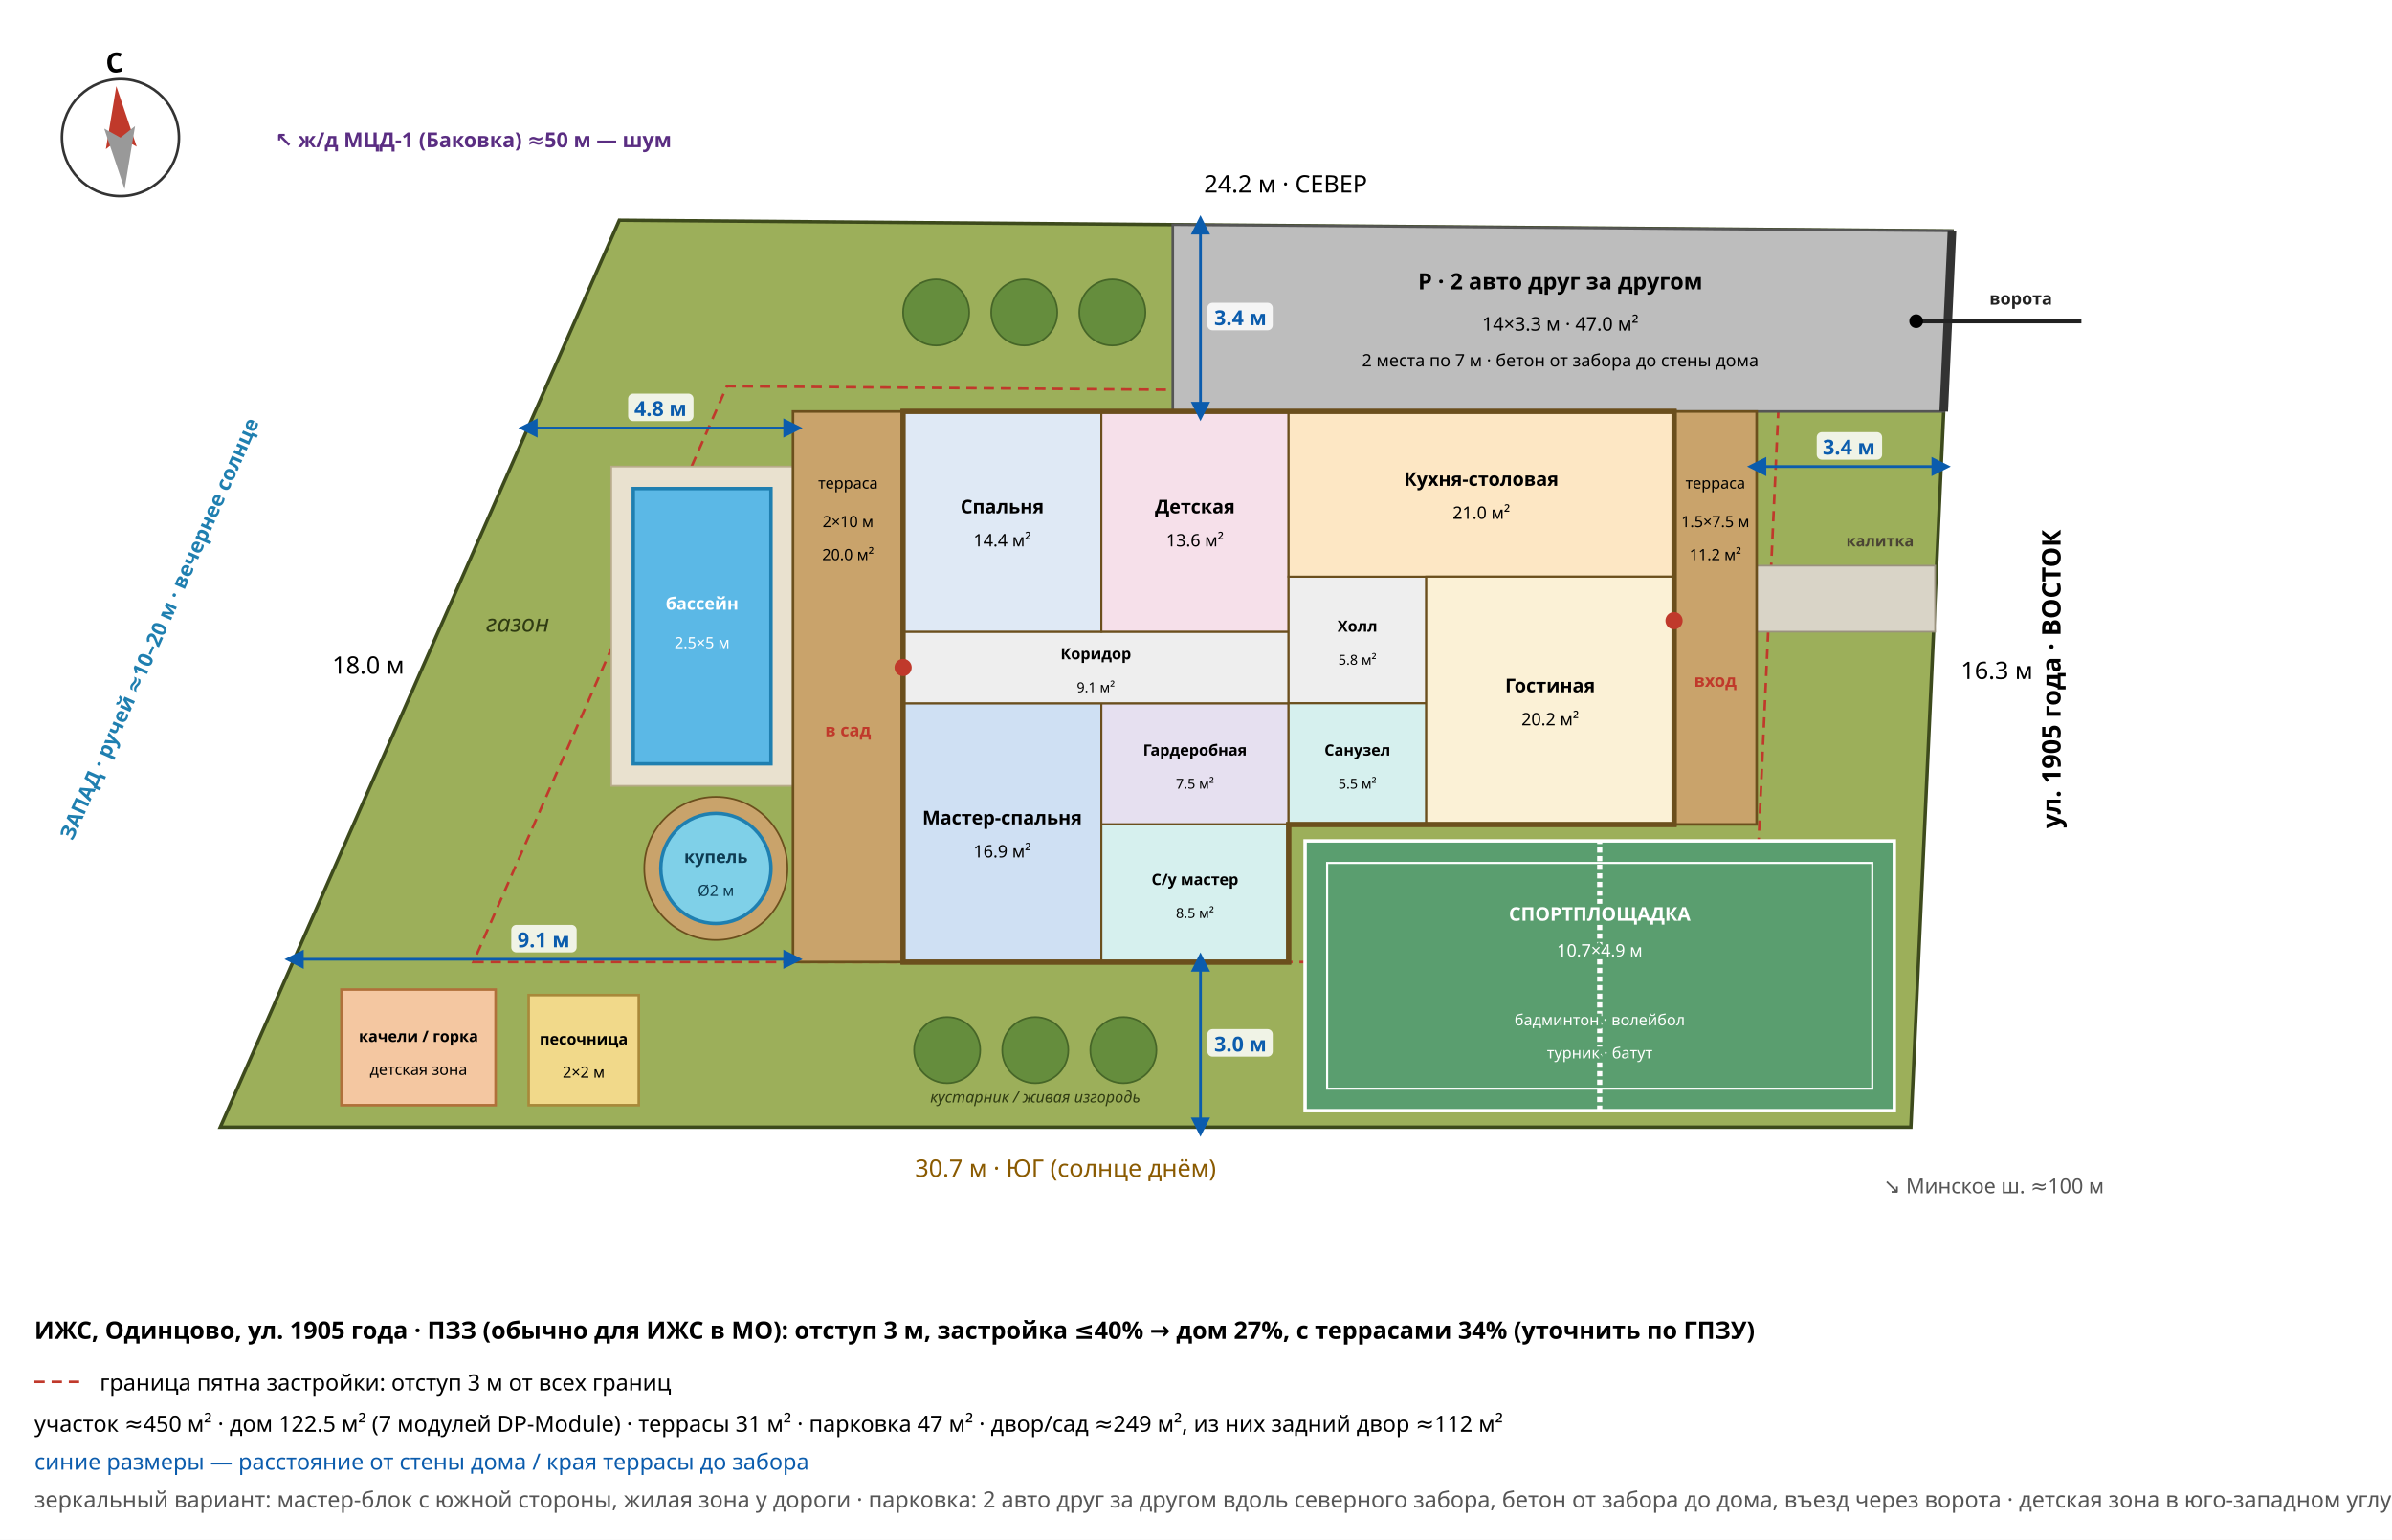
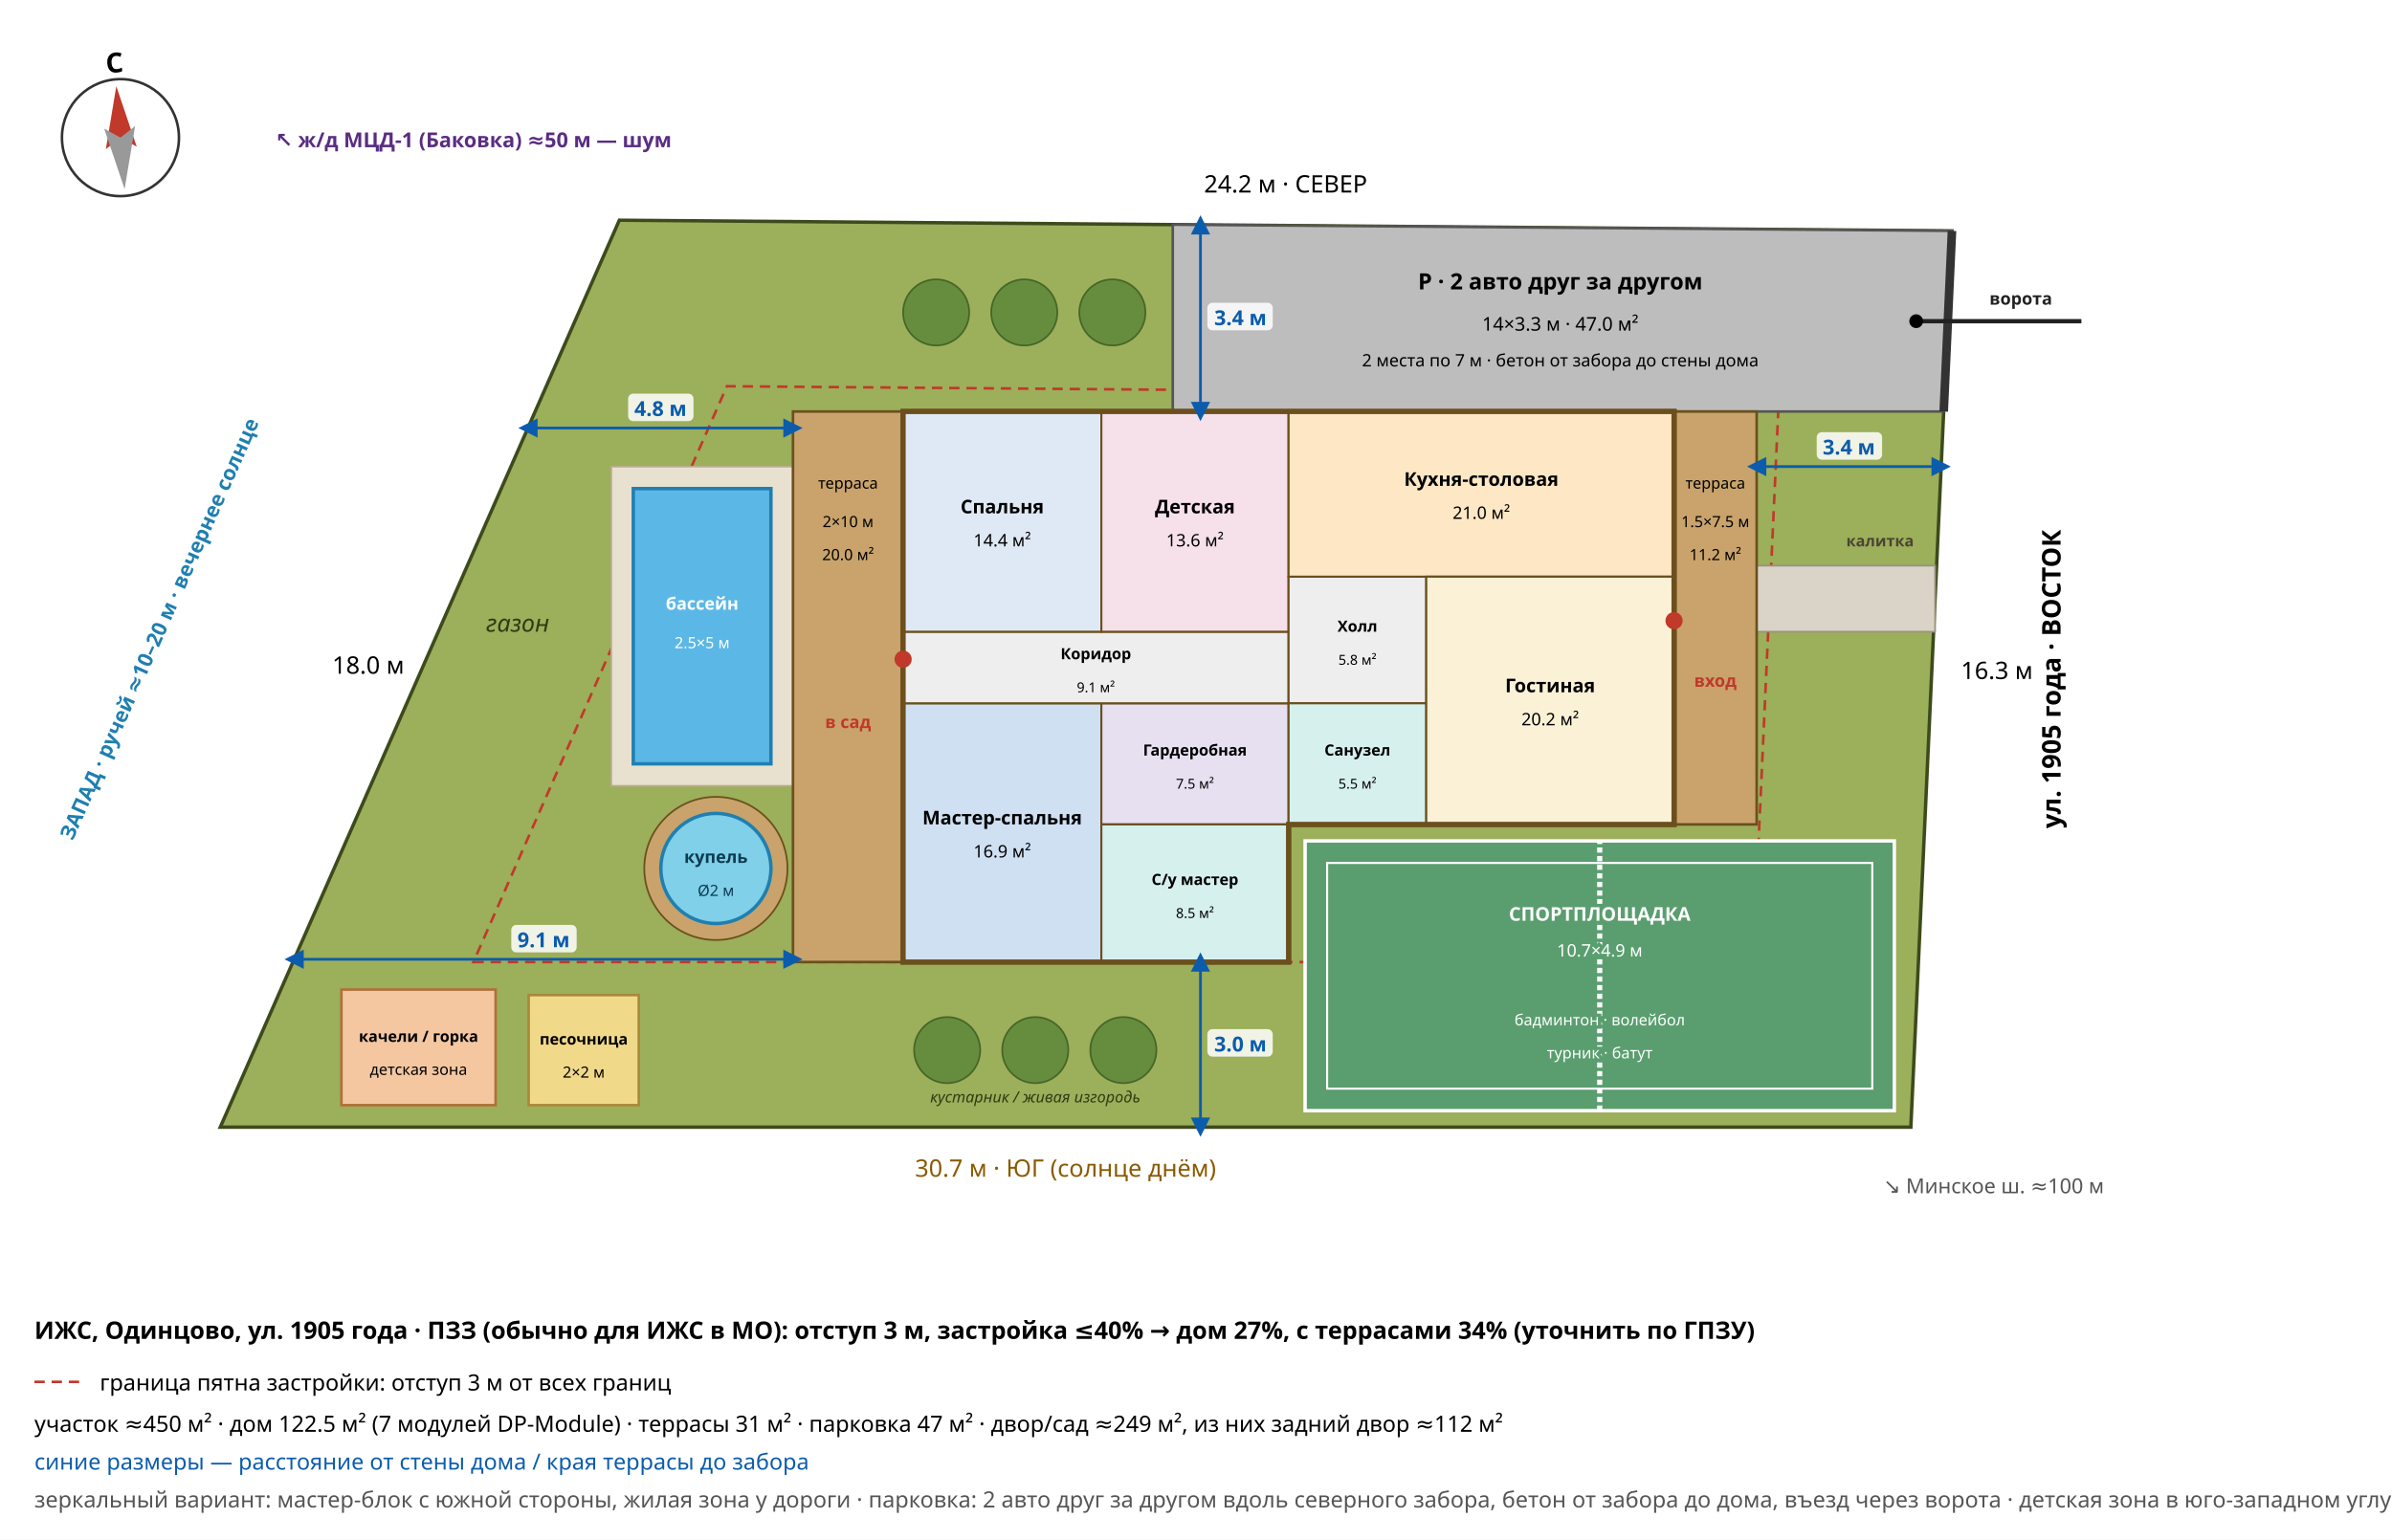
<svg xmlns="http://www.w3.org/2000/svg" width="1390" height="895" viewBox="0 0 1390 895">
  <rect width="100%" height="100%" fill="#fff" />
  <polygon points="128.0,655.2 1110.4,655.2 1134.3,134.2 359.9,128.0" fill="#9caf5a" stroke="#3d4a1c" stroke-width="2" />
  <polygon points="275.1,559.2 1018.7,559.2 1033.8,229.4 422.4,224.5" fill="none" stroke="#c0392b" stroke-width="1.5" stroke-dasharray="6 4" />
  <polygon points="681.5,239.2 1129.5,239.2 1134.3,134.2 681.5,130.6" fill="#bdbdbd" stroke="#555" stroke-width="1.5" />
  <defs>
    <marker id="arr" viewBox="0 0 10 10" refX="5" refY="5" markerWidth="7" markerHeight="7" orient="auto-start-reverse">
      <path d="M0,0 L10,5 L0,10 z" fill="#0b5cad" />
    </marker>
  </defs>
  <polygon points="1020.8,367.2 1124.5,367.2 1124.5,328.8 1020.8,328.8" fill="#d9d4c7" stroke="#9a927e" stroke-width="1" />
  <text x="1092.5" y="317.6" font-size="9" text-anchor="middle" font-family="sans-serif" fill="#4a4434" font-weight="bold">калитка</text>
  <circle cx="550.4" cy="610.4" r="19.2" fill="#5f8a3a" stroke="#3d5e22" stroke-width="1" opacity="0.9" />
  <circle cx="601.6" cy="610.4" r="19.2" fill="#5f8a3a" stroke="#3d5e22" stroke-width="1" opacity="0.9" />
  <circle cx="652.8" cy="610.4" r="19.2" fill="#5f8a3a" stroke="#3d5e22" stroke-width="1" opacity="0.9" />
  <circle cx="544.0" cy="181.6" r="19.2" fill="#5f8a3a" stroke="#3d5e22" stroke-width="1" opacity="0.9" />
  <circle cx="595.2" cy="181.6" r="19.2" fill="#5f8a3a" stroke="#3d5e22" stroke-width="1" opacity="0.9" />
  <circle cx="646.4" cy="181.6" r="19.2" fill="#5f8a3a" stroke="#3d5e22" stroke-width="1" opacity="0.9" />
  <polygon points="758.4,645.6 1100.8,645.6 1100.8,488.8 758.4,488.8" fill="#5a9e6f" stroke="#ffffff" stroke-width="2" />
  <polygon points="771.2,632.8 1088.0,632.8 1088.0,501.6 771.2,501.6" fill="none" stroke="#ffffff" stroke-width="1.2" />
  <line x1="929.6" y1="645.6" x2="929.6" y2="488.8" stroke="#ffffff" stroke-width="3" stroke-dasharray="3 2" />
  <text x="929.6" y="535.2" font-size="11" text-anchor="middle" font-family="sans-serif" fill="#fff" font-weight="bold" stroke="#5a9e6f" stroke-width="4" paint-order="stroke">СПОРТПЛОЩАДКА</text>
  <text x="929.6" y="556.0" font-size="10" text-anchor="middle" font-family="sans-serif" fill="#fff" stroke="#5a9e6f" stroke-width="4" paint-order="stroke">10.7×4.9 м</text>
  <text x="929.6" y="596.0" font-size="9" text-anchor="middle" font-family="sans-serif" fill="#fff" stroke="#5a9e6f" stroke-width="4" paint-order="stroke">бадминтон · волейбол</text>
  <text x="929.6" y="615.2" font-size="9" text-anchor="middle" font-family="sans-serif" fill="#fff" stroke="#5a9e6f" stroke-width="4" paint-order="stroke">турник · батут</text>
  <polygon points="355.2,456.8 460.8,456.8 460.8,271.2 355.2,271.2" fill="#e9e1cf" stroke="#b8ab8a" stroke-width="1" />
  <polygon points="368.0,444.0 448.0,444.0 448.0,284.0 368.0,284.0" fill="#5bb8e6" stroke="#1f7fb0" stroke-width="2" />
  <text x="408.0" y="354.4" font-size="10" text-anchor="middle" font-family="sans-serif" fill="#fff" font-weight="bold">бассейн</text>
  <text x="408.0" y="376.8" font-size="9" text-anchor="middle" font-family="sans-serif" fill="#fff">2.5×5 м</text>
  <circle cx="416.0" cy="504.8" r="41.6" fill="#c9a36b" stroke="#6b4f1d" stroke-width="1" />
  <circle cx="416.0" cy="504.8" r="32.0" fill="#7fd0e8" stroke="#1f7fb0" stroke-width="2" />
  <text x="416.0" y="501.6" font-size="10" text-anchor="middle" font-family="sans-serif" font-weight="bold" fill="#0d3b52">купель</text>
  <text x="416.0" y="520.8" font-size="9" text-anchor="middle" font-family="sans-serif" fill="#0d3b52">Ø2 м</text>
  <polygon points="307.2,642.4 371.2,642.4 371.2,578.4 307.2,578.4" fill="#f1d98a" stroke="#a8893a" stroke-width="1.5" />
  <text x="339.2" y="607.2" font-size="9" text-anchor="middle" font-family="sans-serif" font-weight="bold">песочница</text>
  <text x="339.2" y="626.4" font-size="9" text-anchor="middle" font-family="sans-serif">2×2 м</text>
  <polygon points="198.4,642.4 288.0,642.4 288.0,575.2 198.4,575.2" fill="#f4c7a1" stroke="#b0703a" stroke-width="1.5" />
  <text x="243.2" y="605.6" font-size="9" text-anchor="middle" font-family="sans-serif" font-weight="bold">качели / горка</text>
  <text x="243.2" y="624.8" font-size="9" text-anchor="middle" font-family="sans-serif">детская зона</text>
  <polygon points="972.8,479.2 1020.8,479.2 1020.8,239.2 972.8,239.2" fill="#c9a36b" stroke="#6b4f1d" stroke-width="1.5" />
  <text x="996.8" y="284.0" font-size="9" text-anchor="middle" font-family="sans-serif">терраса</text>
  <text x="996.8" y="306.4" font-size="9" text-anchor="middle" font-family="sans-serif">1.5×7.5 м</text>
  <text x="996.8" y="325.6" font-size="9" text-anchor="middle" font-family="sans-serif">11.2 м²</text>
  <polygon points="460.8,559.2 524.8,559.2 524.8,239.2 460.8,239.2" fill="#c9a36b" stroke="#6b4f1d" stroke-width="1.5" />
  <text x="492.8" y="284.0" font-size="9" text-anchor="middle" font-family="sans-serif">терраса</text>
  <text x="492.8" y="306.4" font-size="9" text-anchor="middle" font-family="sans-serif">2×10 м</text>
  <text x="492.8" y="325.6" font-size="9" text-anchor="middle" font-family="sans-serif">20.0 м²</text>
  <polygon points="524.8,559.2 748.8,559.2 748.8,479.2 972.8,479.2 972.8,239.2 524.8,239.2" fill="#f3e6c8" stroke="#6b4f1d" stroke-width="3" />
  <polygon points="524.8,559.2 640.0,559.2 640.0,408.8 524.8,408.8" fill="#cfe0f3" stroke="#6b4f1d" stroke-width="1.2" />
  <polygon points="640.0,479.2 748.8,479.2 748.8,408.8 640.0,408.8" fill="#e6e0f0" stroke="#6b4f1d" stroke-width="1.2" />
  <polygon points="640.0,559.2 748.8,559.2 748.8,479.2 640.0,479.2" fill="#d6f0ee" stroke="#6b4f1d" stroke-width="1.2" />
  <polygon points="524.8,408.8 748.8,408.8 748.8,367.2 524.8,367.2" fill="#eeeeee" stroke="#6b4f1d" stroke-width="1.2" />
  <polygon points="524.8,367.2 640.0,367.2 640.0,239.2 524.8,239.2" fill="#dfe9f5" stroke="#6b4f1d" stroke-width="1.2" />
  <polygon points="640.0,367.2 748.8,367.2 748.8,239.2 640.0,239.2" fill="#f6e0ea" stroke="#6b4f1d" stroke-width="1.2" />
  <polygon points="748.8,408.8 828.8,408.8 828.8,335.2 748.8,335.2" fill="#eeeeee" stroke="#6b4f1d" stroke-width="1.2" />
  <polygon points="748.8,479.2 828.8,479.2 828.8,408.8 748.8,408.8" fill="#d6f0ee" stroke="#6b4f1d" stroke-width="1.2" />
  <polygon points="748.8,335.2 972.8,335.2 972.8,239.2 748.8,239.2" fill="#fde7c4" stroke="#6b4f1d" stroke-width="1.2" />
  <polygon points="828.8,479.2 972.8,479.2 972.8,335.2 828.8,335.2" fill="#fbf1d6" stroke="#6b4f1d" stroke-width="1.2" />
  <polygon points="524.8,559.2 748.8,559.2 748.8,479.2 972.8,479.2 972.8,239.2 524.8,239.2" fill="none" stroke="#6b4f1d" stroke-width="3" />
  <text x="582.4" y="479.2" font-size="11" text-anchor="middle" font-family="sans-serif" font-weight="bold">Мастер-спальня</text>
  <text x="582.4" y="498.4" font-size="10" text-anchor="middle" font-family="sans-serif">16.9 м²</text>
  <text x="694.4" y="439.2" font-size="9" text-anchor="middle" font-family="sans-serif" font-weight="bold">Гардеробная</text>
  <text x="694.4" y="458.4" font-size="8" text-anchor="middle" font-family="sans-serif">7.5 м²</text>
  <text x="694.4" y="514.4" font-size="9" text-anchor="middle" font-family="sans-serif" font-weight="bold">С/у мастер</text>
  <text x="694.4" y="533.6" font-size="8" text-anchor="middle" font-family="sans-serif">8.5 м²</text>
  <text x="636.8" y="383.2" font-size="9" text-anchor="middle" font-family="sans-serif" font-weight="bold">Коридор</text>
  <text x="636.8" y="402.4" font-size="8" text-anchor="middle" font-family="sans-serif">9.1 м²</text>
  <text x="582.4" y="298.4" font-size="11" text-anchor="middle" font-family="sans-serif" font-weight="bold">Спальня</text>
  <text x="582.4" y="317.6" font-size="10" text-anchor="middle" font-family="sans-serif">14.4 м²</text>
  <text x="694.4" y="298.4" font-size="11" text-anchor="middle" font-family="sans-serif" font-weight="bold">Детская</text>
  <text x="694.4" y="317.6" font-size="10" text-anchor="middle" font-family="sans-serif">13.6 м²</text>
  <text x="788.8" y="367.2" font-size="9" text-anchor="middle" font-family="sans-serif" font-weight="bold">Холл</text>
  <text x="788.8" y="386.4" font-size="8" text-anchor="middle" font-family="sans-serif">5.8 м²</text>
  <text x="788.8" y="439.2" font-size="9" text-anchor="middle" font-family="sans-serif" font-weight="bold">Санузел</text>
  <text x="788.8" y="458.4" font-size="8" text-anchor="middle" font-family="sans-serif">5.5 м²</text>
  <text x="860.8" y="282.4" font-size="11" text-anchor="middle" font-family="sans-serif" font-weight="bold">Кухня-столовая</text>
  <text x="860.8" y="301.6" font-size="10" text-anchor="middle" font-family="sans-serif">21.0 м²</text>
  <text x="900.8" y="402.4" font-size="11" text-anchor="middle" font-family="sans-serif" font-weight="bold">Гостиная</text>
  <text x="900.8" y="421.6" font-size="10" text-anchor="middle" font-family="sans-serif">20.2 м²</text>
  <circle cx="972.8" cy="360.8" r="5" fill="#c0392b" />
  <text x="996.8" y="399.2" font-size="10" text-anchor="middle" font-family="sans-serif" fill="#c0392b" font-weight="bold">вход</text>
-   <circle cx="524.8" cy="388.0" r="5" fill="#c0392b" />
-   <text x="492.8" y="428.0" font-size="10" text-anchor="middle" font-family="sans-serif" fill="#c0392b" font-weight="bold">в сад</text>
+   <circle cx="524.8" cy="383.2" r="5" fill="#c0392b" />
+   <text x="492.8" y="423.2" font-size="10" text-anchor="middle" font-family="sans-serif" fill="#c0392b" font-weight="bold">в сад</text>
  <line x1="460.8" y1="557.6" x2="170.9" y2="557.6" stroke="#0b5cad" stroke-width="1.6" marker-start="url(#arr)" marker-end="url(#arr)" />
  <rect x="297.1" y="537.6" width="38" height="16" rx="3" fill="#fff" opacity="0.85" />
  <text x="315.9" y="550.6" font-size="12" font-weight="bold" fill="#0b5cad" text-anchor="middle" font-family="sans-serif">9.1 м</text>
  <line x1="460.8" y1="248.8" x2="306.8" y2="248.8" stroke="#0b5cad" stroke-width="1.6" marker-start="url(#arr)" marker-end="url(#arr)" />
  <rect x="365.0" y="228.8" width="38" height="16" rx="3" fill="#fff" opacity="0.85" />
  <text x="383.8" y="241.8" font-size="12" font-weight="bold" fill="#0b5cad" text-anchor="middle" font-family="sans-serif">4.8 м</text>
  <line x1="697.6" y1="559.2" x2="697.6" y2="655.2" stroke="#0b5cad" stroke-width="1.6" marker-start="url(#arr)" marker-end="url(#arr)" />
  <rect x="701.6" y="598.2" width="38" height="16" rx="3" fill="#fff" opacity="0.85" />
  <text x="705.6" y="611.2" font-size="12" font-weight="bold" fill="#0b5cad" font-family="sans-serif">3.0 м</text>
  <line x1="697.6" y1="239.2" x2="697.6" y2="130.7" stroke="#0b5cad" stroke-width="1.6" marker-start="url(#arr)" marker-end="url(#arr)" />
  <rect x="701.6" y="176.0" width="38" height="16" rx="3" fill="#fff" opacity="0.85" />
  <text x="705.6" y="189.0" font-size="12" font-weight="bold" fill="#0b5cad" font-family="sans-serif">3.4 м</text>
  <line x1="1020.8" y1="271.2" x2="1128.0" y2="271.2" stroke="#0b5cad" stroke-width="1.6" marker-start="url(#arr)" marker-end="url(#arr)" />
  <rect x="1055.7" y="251.2" width="38" height="16" rx="3" fill="#fff" opacity="0.85" />
  <text x="1074.4" y="264.2" font-size="12" font-weight="bold" fill="#0b5cad" text-anchor="middle" font-family="sans-serif">3.4 м</text>
  <text x="906.7" y="168.2" font-size="13" text-anchor="middle" font-family="sans-serif" font-weight="bold">P · 2 авто друг за другом</text>
  <text x="906.7" y="192.2" font-size="11" text-anchor="middle" font-family="sans-serif">14×3.3 м · 47.0 м²</text>
  <text x="906.7" y="213.0" font-size="10" text-anchor="middle" font-family="sans-serif">2 места по 7 м · бетон от забора до стены дома</text>
  <text x="619.2" y="684.0" font-size="14" text-anchor="middle" font-family="sans-serif" fill="#8a5a00">30.7 м · ЮГ (солнце днём)</text>
  <text x="747.1" y="111.9" font-size="14" text-anchor="middle" font-family="sans-serif">24.2 м · СЕВЕР</text>
  <text x="214.0" y="391.6" font-size="14" text-anchor="middle" font-family="sans-serif">18.0 м</text>
  <text x="1160.4" y="394.7" font-size="14" text-anchor="middle" font-family="sans-serif">16.3 м</text>
  <text x="1197.4" y="394.7" font-size="15" font-weight="bold" text-anchor="middle" font-family="sans-serif" transform="rotate(-90 1197.4 394.7)">ул. 1905 года · ВОСТОК</text>
  <line x1="1129.5" y1="239.2" x2="1134.3" y2="134.2" stroke="#333" stroke-width="5" />
  <line x1="1209.5" y1="186.7" x2="1113.5" y2="186.7" stroke="#222" stroke-width="2.5" />
  <circle cx="1113.5" cy="186.7" r="4" />
  <text x="1174.3" y="177.1" font-size="10" text-anchor="middle" font-family="sans-serif" fill="#222" font-weight="bold">ворота</text>
  <text x="300.8" y="367.2" font-size="14" text-anchor="middle" font-family="sans-serif" fill="#2f3b12" font-style="italic">газон</text>
  <text x="601.6" y="640.8" font-size="9" text-anchor="middle" font-family="sans-serif" fill="#2f3b12" font-style="italic">кустарник / живая изгородь</text>
  <g transform="rotate(-4.6 70 80)">
    <circle cx="70" cy="80" r="34" fill="#fff" stroke="#333" stroke-width="1.5" />
    <path d="M70,50 L79,86 L70,80 L61,86 z" fill="#c0392b" />
    <path d="M70,110 L79,74 L70,80 L61,74 z" fill="#999" />
    <text x="70" y="42" font-size="16" font-weight="bold" text-anchor="middle" font-family="sans-serif">С</text>
  </g>
  <text x="160.0" y="85.6" font-size="12" fill="#5a2d82" font-weight="bold" font-family="sans-serif">↖ ж/д МЦД-1 (Баковка) ≈50 м — шум</text>
  <text x="96.4" y="367.2" font-size="12" fill="#1f7fb0" font-weight="bold" text-anchor="middle" font-family="sans-serif" transform="rotate(-66 96.4 367.2)">ЗАПАД · ручей ≈10–20 м · вечернее солнце</text>
  <text x="1094.4" y="693.6" font-size="12" fill="#555" font-family="sans-serif">↘ Минское ш. ≈100 м</text>
  <rect x="20" y="796.24" width="28" height="0" stroke="#c0392b" stroke-dasharray="6 4" stroke-width="1.5" />
  <line x1="20" y1="803.24" x2="50" y2="803.24" stroke="#c0392b" stroke-dasharray="6 4" stroke-width="1.5" />
  <text x="58" y="808.24" font-size="13" font-family="sans-serif">граница пятна застройки: отступ 3 м от всех границ</text>
  <text x="20" y="832.24" font-size="13" font-family="sans-serif">участок ≈450 м² · дом 122.5 м² (7 модулей DP-Module) · террасы 31 м² · парковка 47 м² · двор/сад ≈249 м², из них задний двор ≈112 м²</text>
  <text x="20" y="778.24" font-size="14" font-weight="bold" font-family="sans-serif">ИЖС, Одинцово, ул. 1905 года · ПЗЗ (обычно для ИЖС в МО): отступ 3 м, застройка ≤40% → дом 27%, с террасами 34% (уточнить по ГПЗУ)</text>
  <text x="20" y="854.24" font-size="13" fill="#0b5cad" font-family="sans-serif">синие размеры — расстояние от стены дома / края террасы до забора</text>
  <text x="20" y="876.24" font-size="13" fill="#555" font-family="sans-serif">зеркальный вариант: мастер-блок с южной стороны, жилая зона у дороги · парковка: 2 авто друг за другом вдоль северного забора, бетон от забора до дома, въезд через ворота · детская зона в юго-западном углу</text>
</svg>
